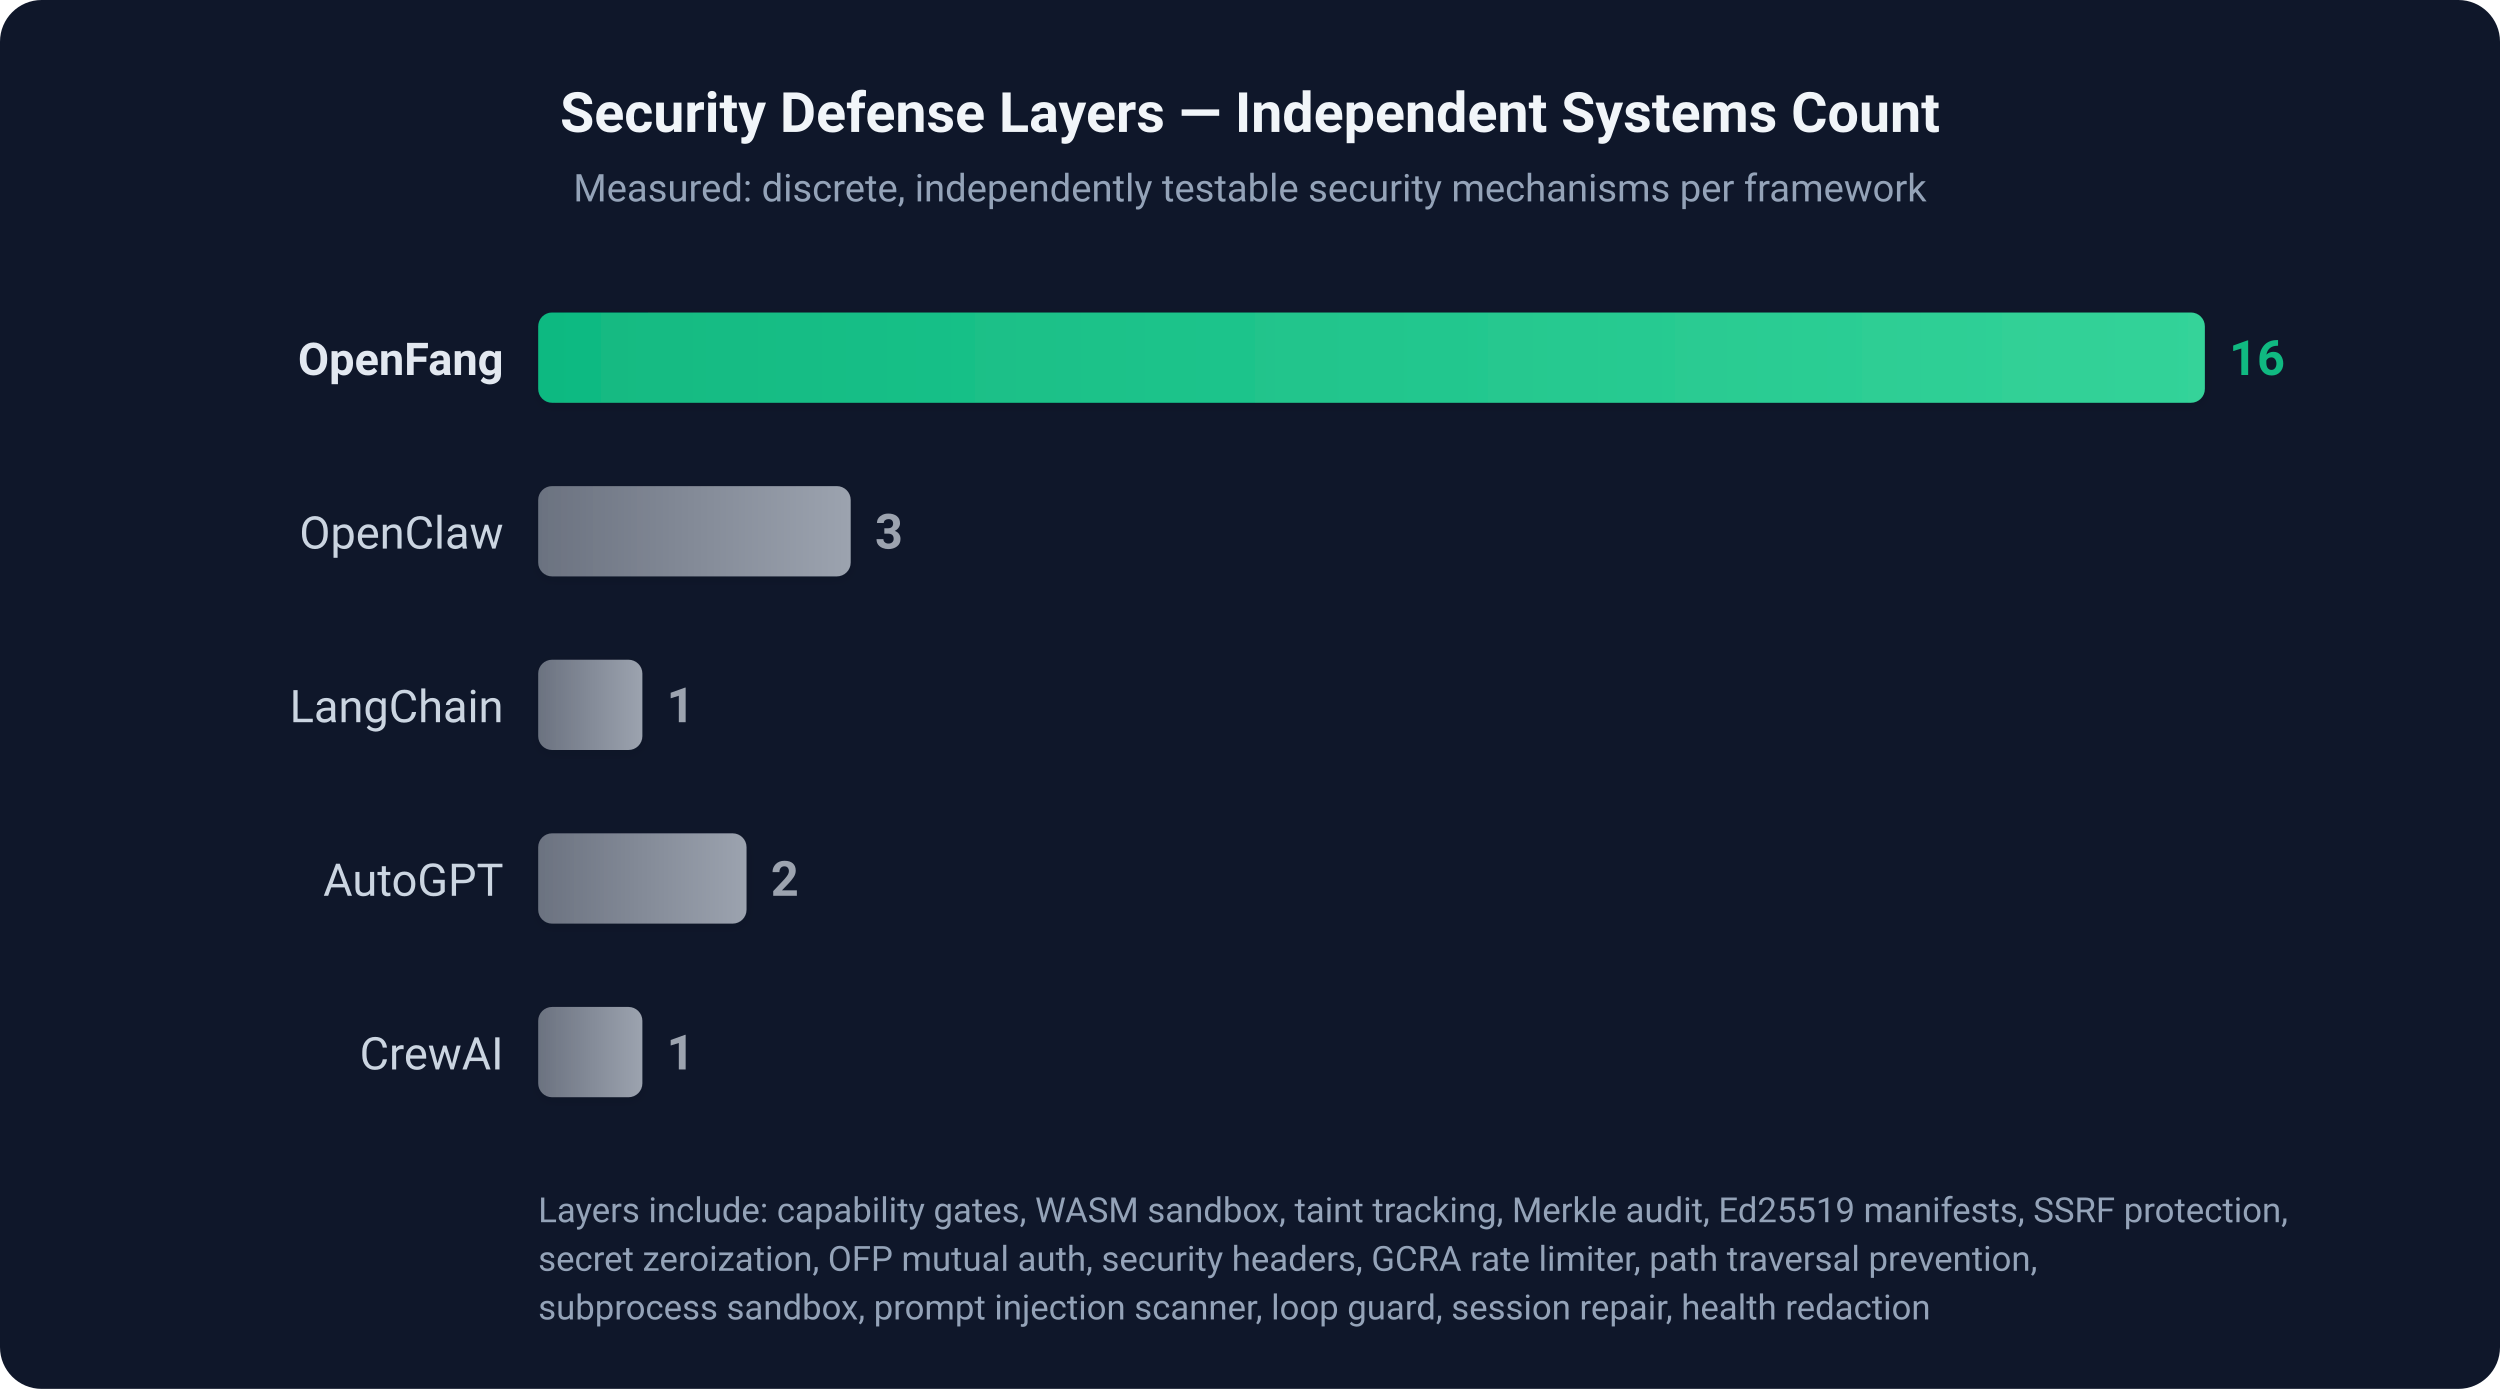
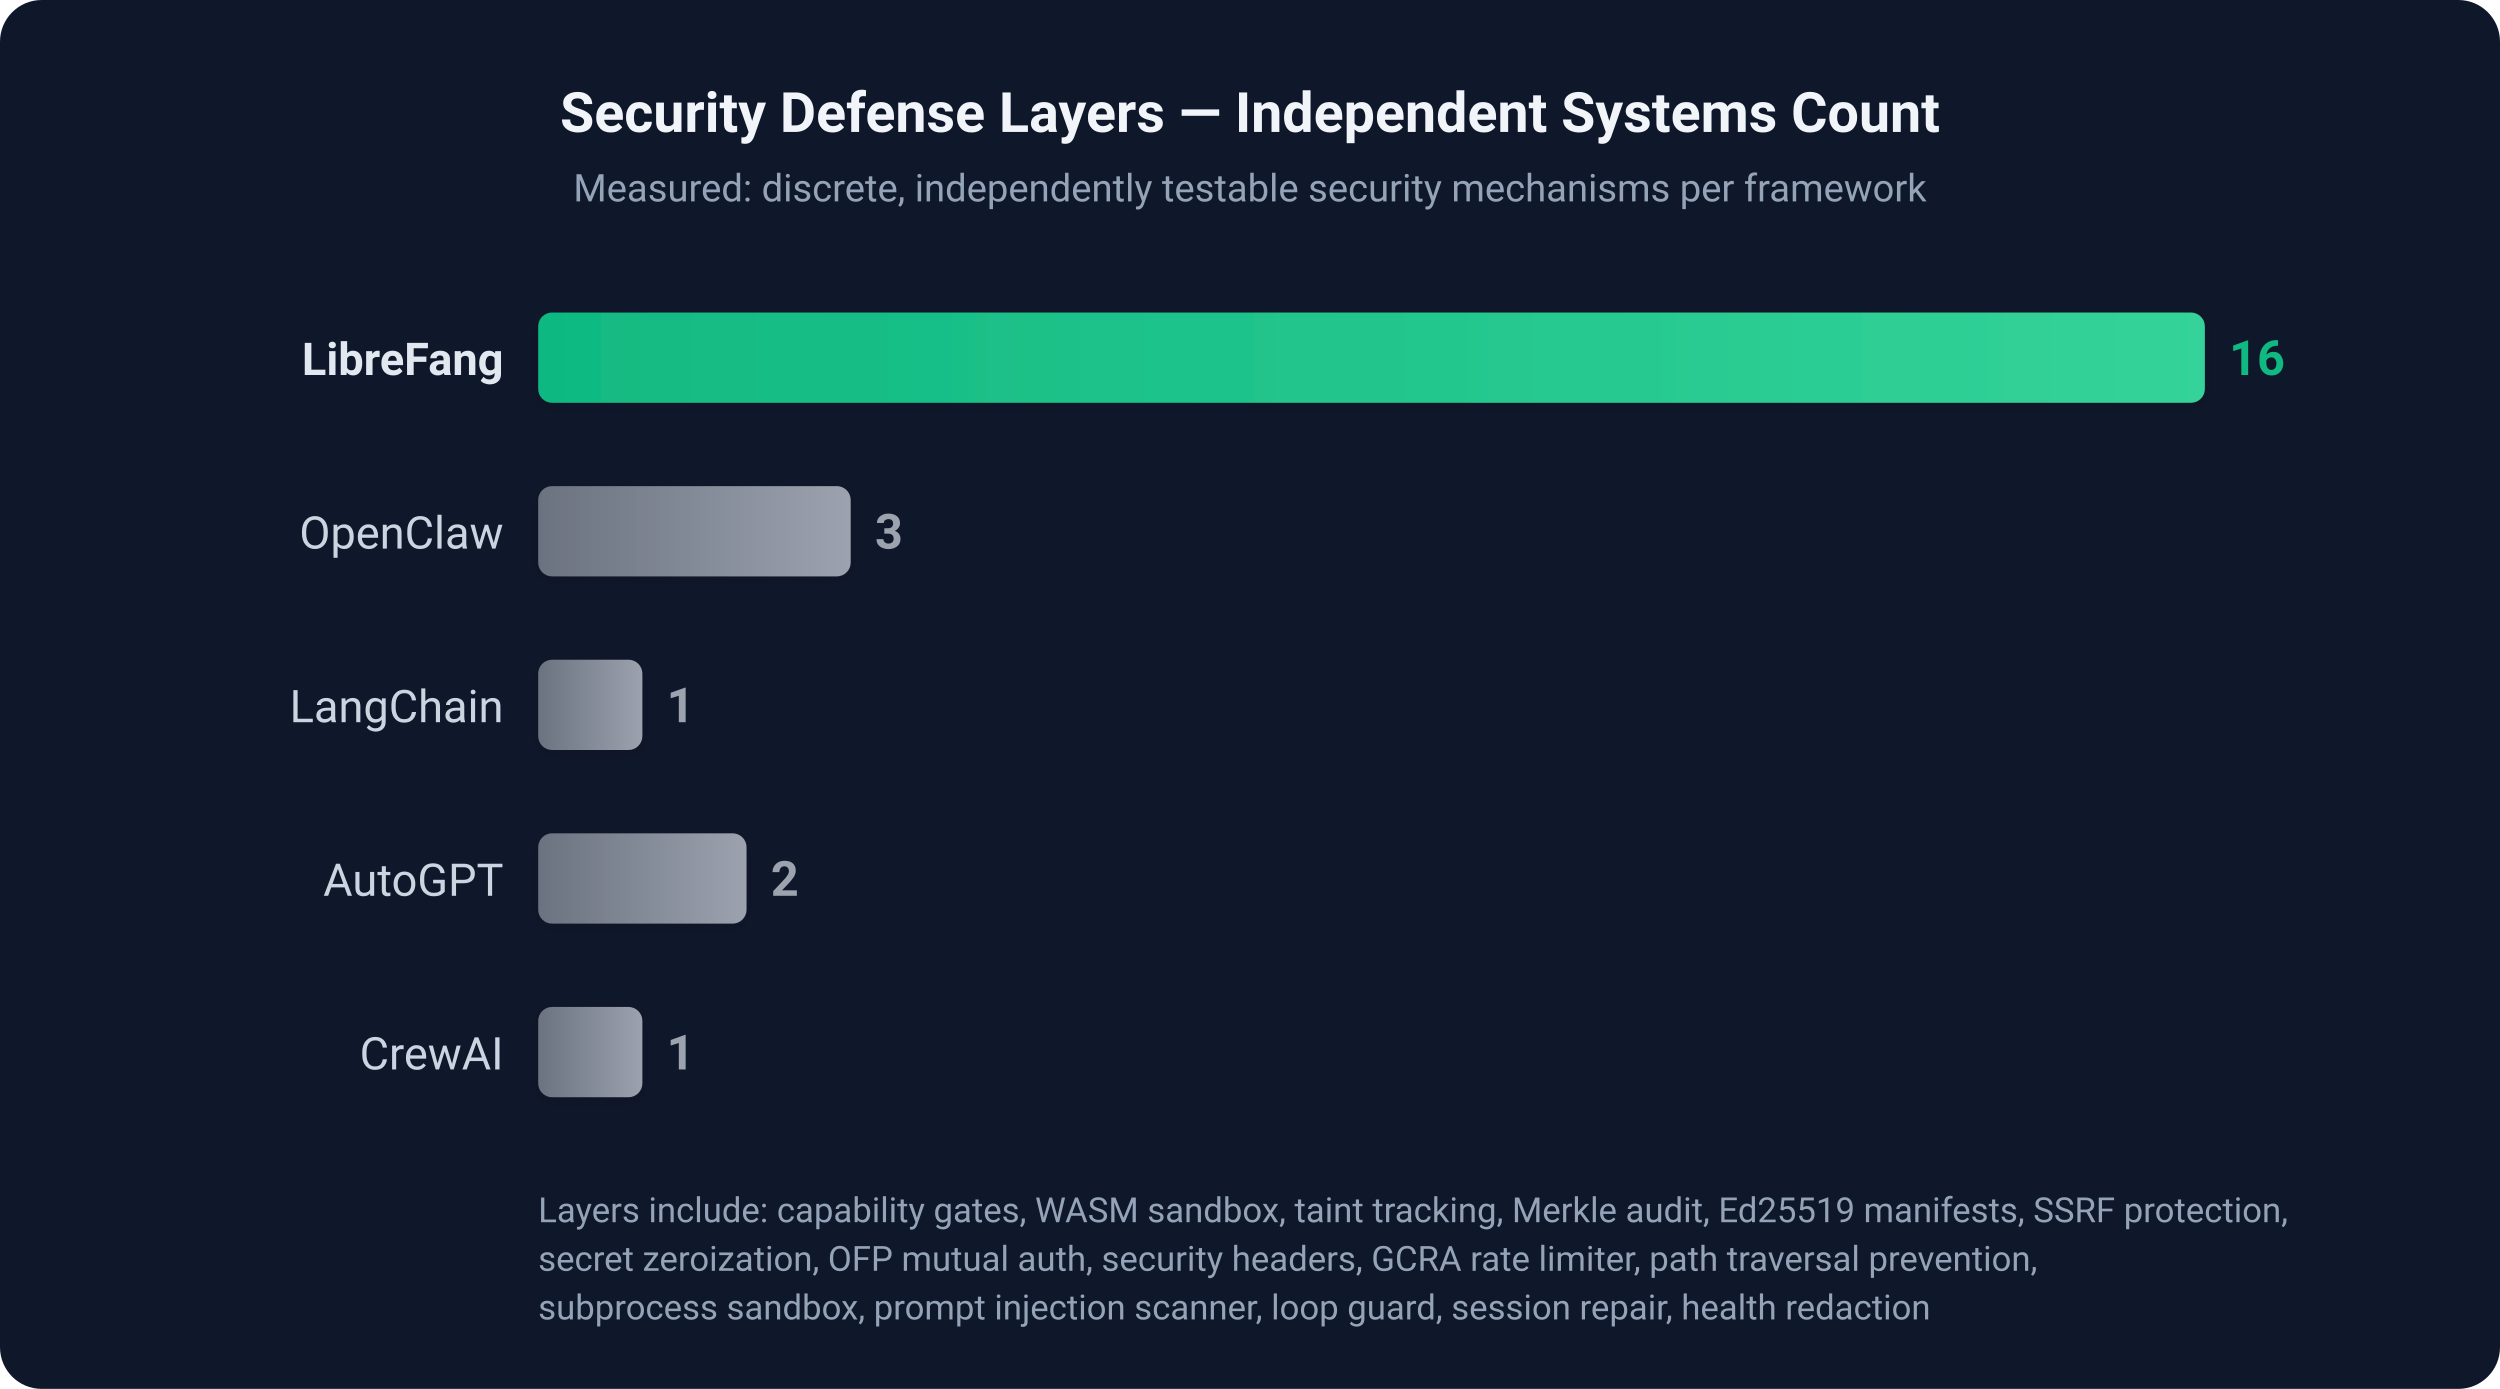
<svg xmlns="http://www.w3.org/2000/svg" viewBox="0 0 720 400" font-family="-apple-system,BlinkMacSystemFont,'Segoe UI',Roboto,Helvetica,Arial,sans-serif">
  <defs>
    <linearGradient id="sg" x1="0" y1="0" x2="1" y2="0">
      <stop offset="0%" stop-color="#10b981" />
      <stop offset="100%" stop-color="#34d399" />
    </linearGradient>
    <linearGradient id="gg" x1="0" y1="0" x2="1" y2="0">
      <stop offset="0%" stop-color="#6b7280" />
      <stop offset="100%" stop-color="#9ca3af" />
    </linearGradient>
    <filter id="ds">
      <feDropShadow dx="0" dy="1" stdDeviation="2" flood-opacity="0.1" />
    </filter>
  </defs>
  <rect width="720" height="400" rx="12" fill="#0f172a" />
  <text x="360" y="38" text-anchor="middle" fill="#f1f5f9" font-size="16" font-weight="700">Security Defense Layers — Independent Systems Count</text>
  <text x="360" y="58" text-anchor="middle" fill="#94a3b8" font-size="11">Measured: discrete, independently testable security mechanisms per framework</text>
-   <text x="145" y="108" text-anchor="end" fill="#e2e8f0" font-size="13" font-weight="600">OpenFang</text>
+   <text x="145" y="108" text-anchor="end" fill="#e2e8f0" font-size="13" font-weight="600">LibreFang</text>
  <text x="145" y="158" text-anchor="end" fill="#cbd5e1" font-size="13">OpenClaw</text>
  <text x="145" y="208" text-anchor="end" fill="#cbd5e1" font-size="13">LangChain</text>
  <text x="145" y="258" text-anchor="end" fill="#cbd5e1" font-size="13">AutoGPT</text>
  <text x="145" y="308" text-anchor="end" fill="#cbd5e1" font-size="13">CrewAI</text>
  <rect x="155" y="90" width="480" height="26" rx="4" fill="url(#sg)" filter="url(#ds)" />
  <text x="642" y="108" fill="#10b981" font-size="14" font-weight="700">16</text>
  <rect x="155" y="140" width="90" height="26" rx="4" fill="url(#gg)" filter="url(#ds)" />
  <text x="252" y="158" fill="#9ca3af" font-size="14" font-weight="600">3</text>
  <rect x="155" y="190" width="30" height="26" rx="4" fill="url(#gg)" filter="url(#ds)" />
  <text x="192" y="208" fill="#9ca3af" font-size="14" font-weight="600">1</text>
  <rect x="155" y="240" width="60" height="26" rx="4" fill="url(#gg)" filter="url(#ds)" />
  <text x="222" y="258" fill="#9ca3af" font-size="14" font-weight="600">2</text>
  <rect x="155" y="290" width="30" height="26" rx="4" fill="url(#gg)" filter="url(#ds)" />
  <text x="192" y="308" fill="#9ca3af" font-size="14" font-weight="600">1</text>
  <text x="155" y="352" fill="#94a3b8" font-size="10">Layers include: capability gates, WASM sandbox, taint tracking, Merkle audit, Ed25519 manifests, SSRF protection,</text>
  <text x="155" y="366" fill="#94a3b8" font-size="10">secret zeroization, OFP mutual auth, security headers, GCRA rate limiter, path traversal prevention,</text>
  <text x="155" y="380" fill="#94a3b8" font-size="10">subprocess sandbox, prompt injection scanner, loop guard, session repair, health redaction</text>
</svg>
